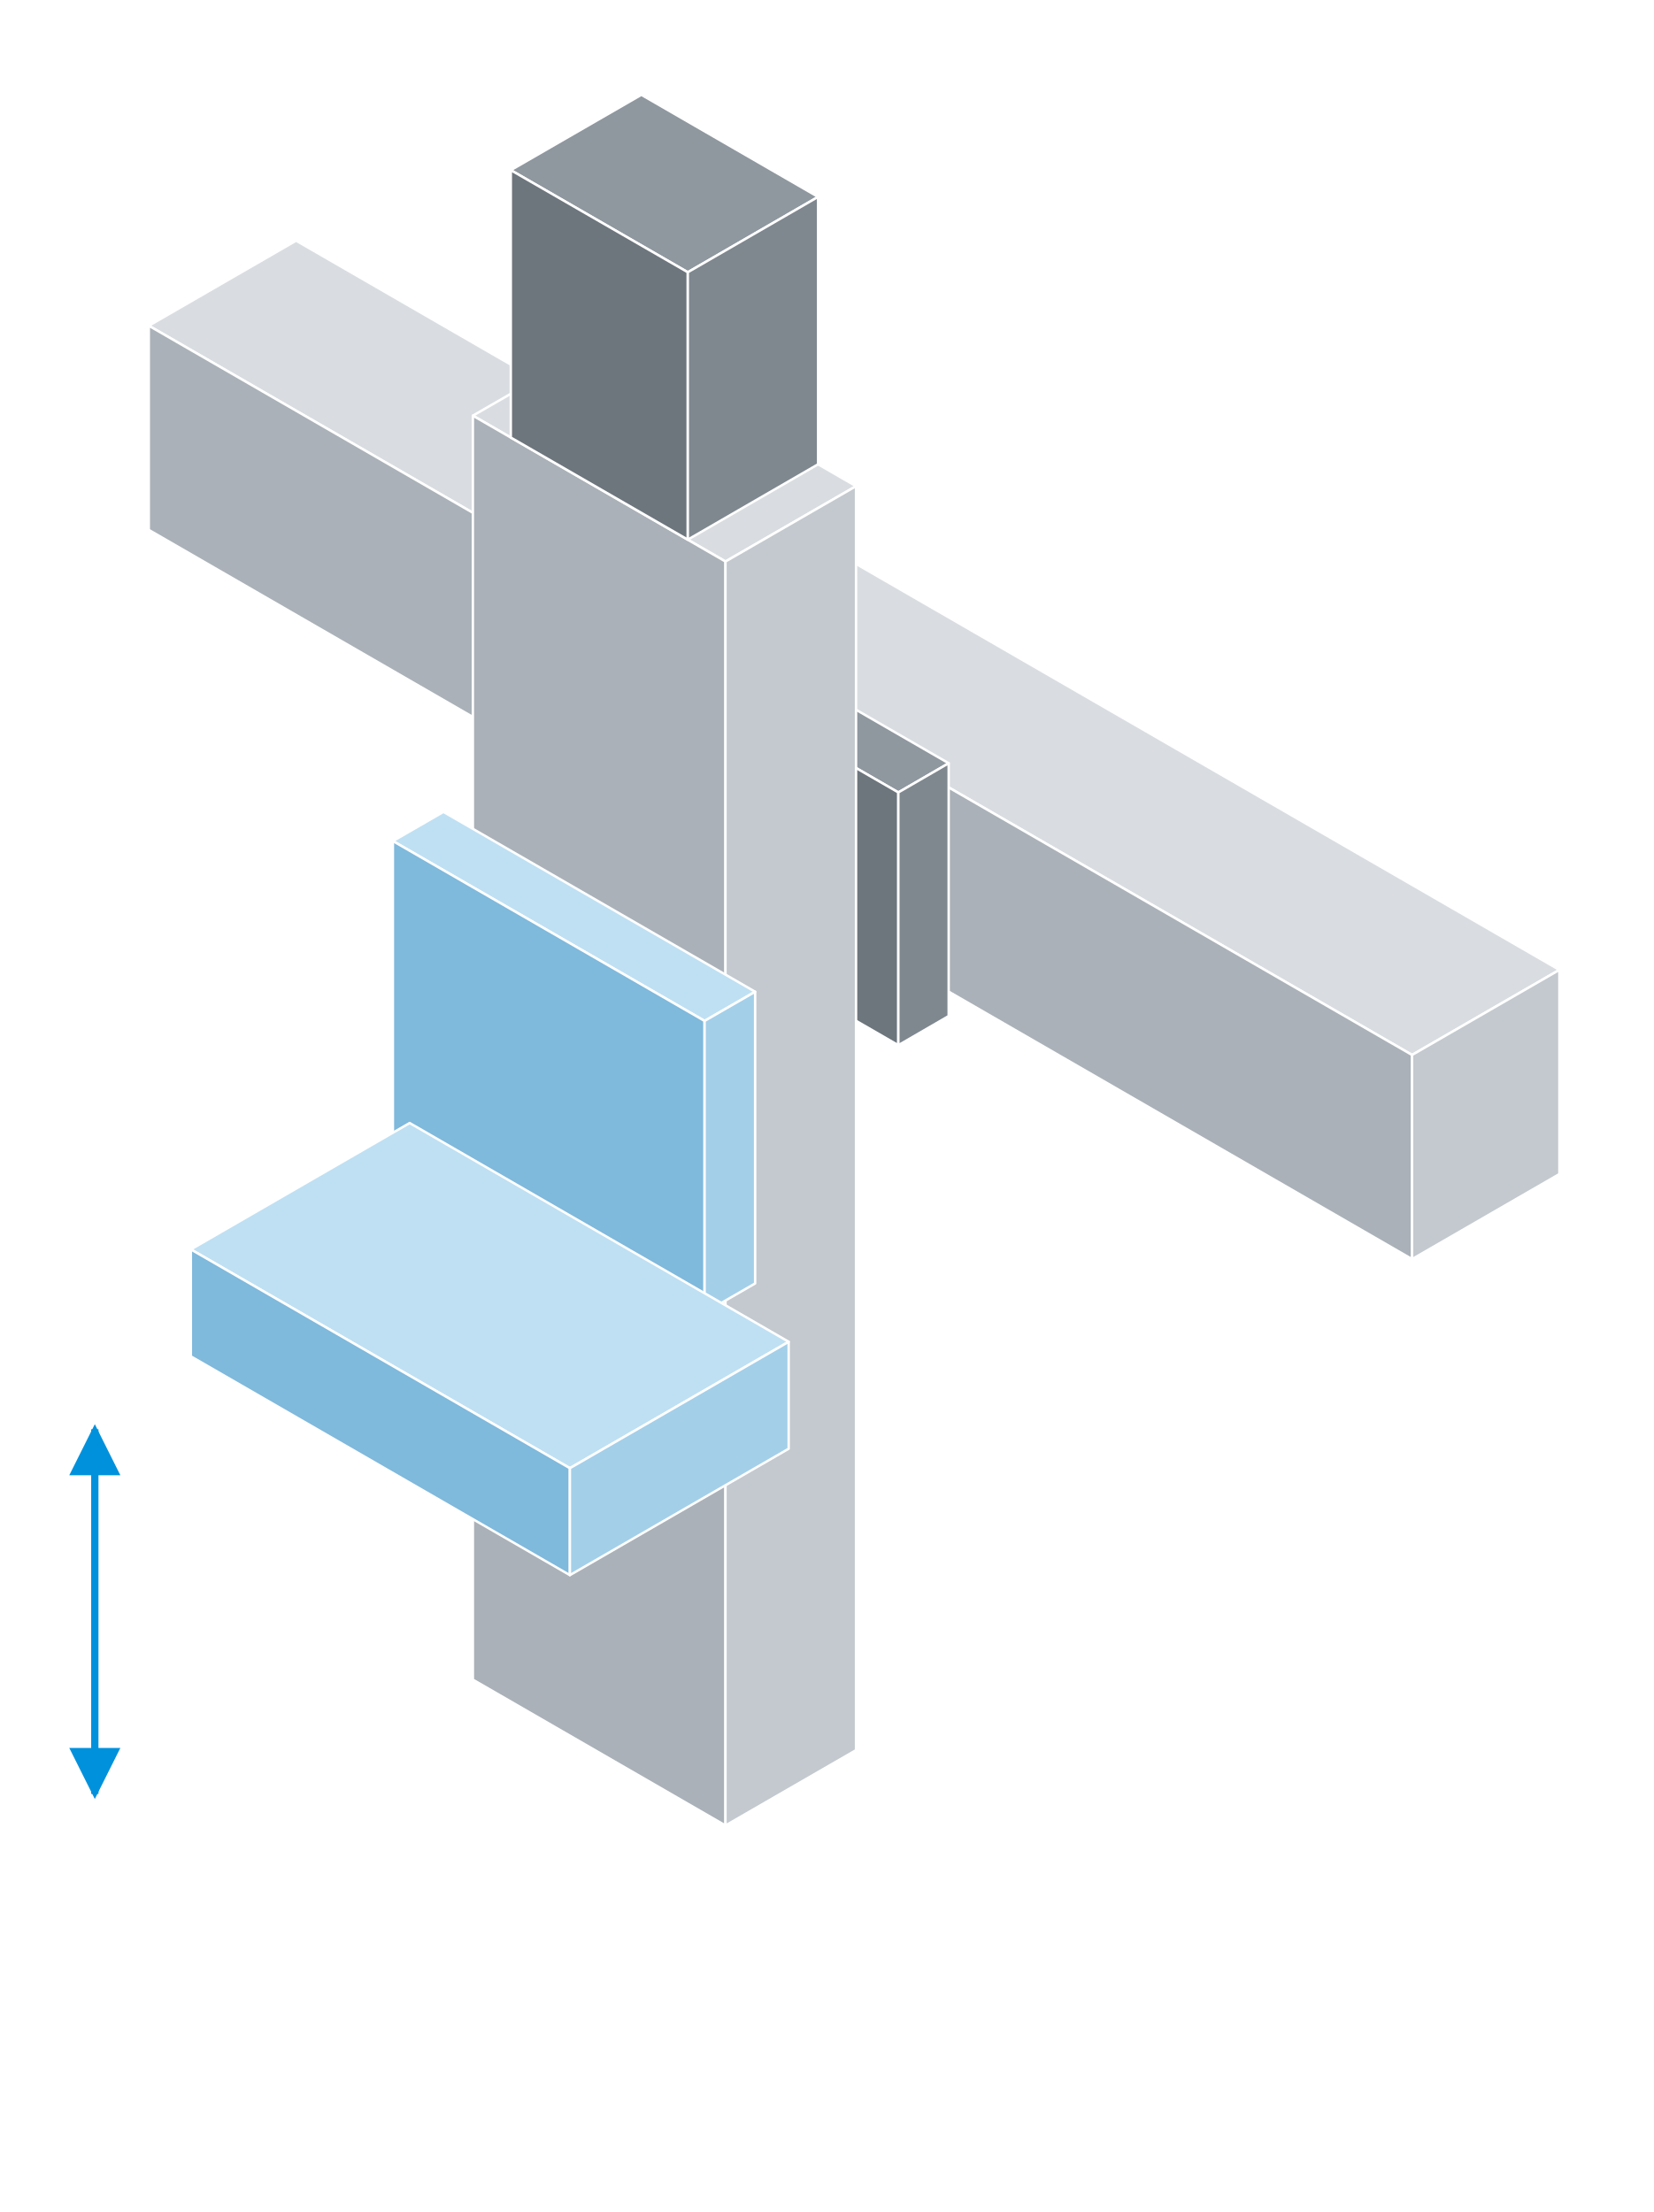
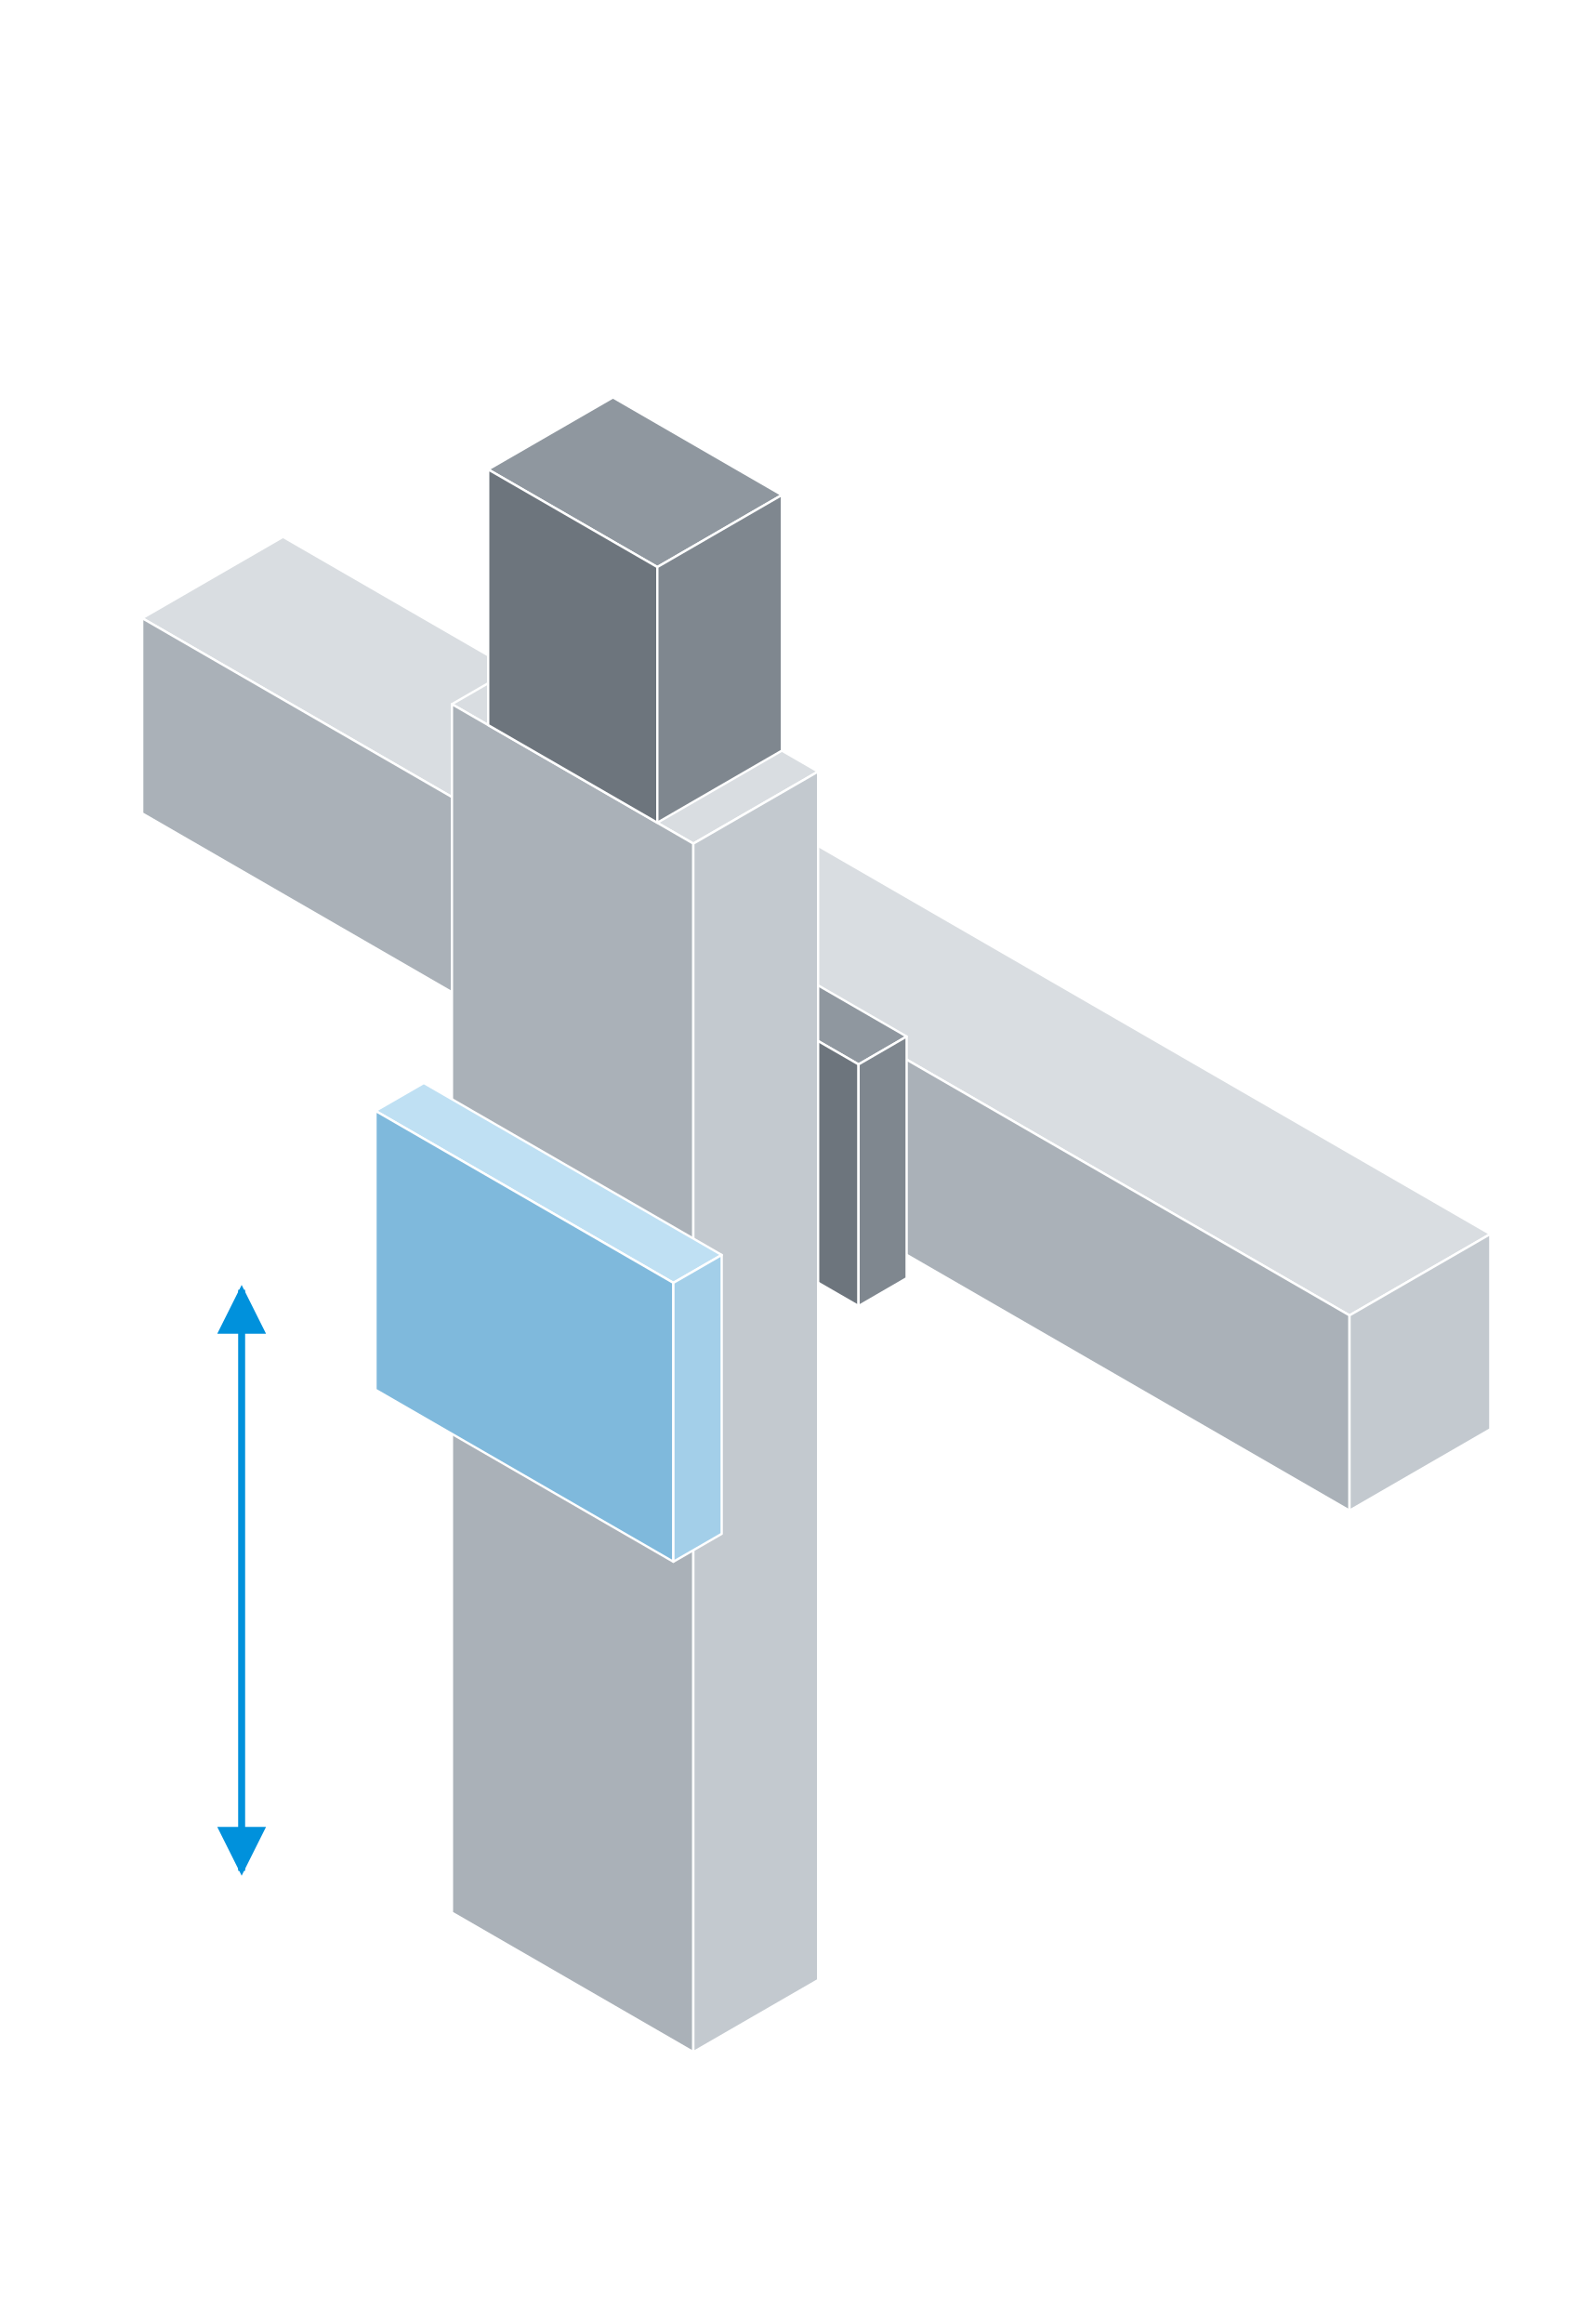
- <svg xmlns="http://www.w3.org/2000/svg" viewBox="-269 -648 680 910">
+ <svg xmlns="http://www.w3.org/2000/svg" viewBox="-269 -780 680 1000">
  <rect x="-3000" y="-3000" width="6000" height="6000" fill="#fff" />
  <defs>
    <marker id="a" viewBox="0 0 10 10" refX="9" refY="5" markerWidth="7" markerHeight="7" orient="auto-start-reverse">
      <path d="M0 0L10 5L0 10z" fill="#0091dc" />
    </marker>
  </defs>
-   <style>@keyframes m{0%,12%{transform:translateY(0)}50%,62%{transform:translateY(120px)}100%{transform:translateY(0)}}.mv{animation:m 3.6s ease-in-out infinite}@media(prefers-reduced-motion:reduce){.mv{animation:none;transform:translateY(60px)}}</style>
+   <style>@keyframes m{0%,12%{transform:translateY(-110px)}50%,62%{transform:translateY(130px)}100%{transform:translateY(-110px)}}.mv{animation:m 3.6s ease-in-out infinite}@media(prefers-reduced-motion:reduce){.mv{animation:none;transform:translateY(0)}}</style>
  <polygon points="311.8,-214.0 372.4,-249.0 -147.2,-549.0 -207.8,-514.0" fill="#d9dde1" stroke="#fff" stroke-width="1" stroke-linejoin="round" />
  <polygon points="311.8,-130.0 -207.8,-430.0 -207.8,-514.0 311.8,-214.0" fill="#aab1b8" stroke="#fff" stroke-width="1" stroke-linejoin="round" />
  <polygon points="311.8,-130.0 372.4,-165.0 372.4,-249.0 311.8,-214.0" fill="#c3c9cf" stroke="#fff" stroke-width="1" stroke-linejoin="round" />
  <polygon points="100.5,-322.0 121.2,-334.0 -17.3,-414.0 -38.1,-402.0" fill="#8f979f" stroke="#fff" stroke-width="1" stroke-linejoin="round" />
  <polygon points="100.5,-218.0 -38.1,-298.0 -38.1,-402.0 100.5,-322.0" fill="#6d757d" stroke="#fff" stroke-width="1" stroke-linejoin="round" />
  <polygon points="100.5,-218.0 121.2,-230.0 121.2,-334.0 100.5,-322.0" fill="#7f878f" stroke="#fff" stroke-width="1" stroke-linejoin="round" />
  <polygon points="29.4,-417.0 83.1,-448.0 -20.8,-508.0 -74.5,-477.0" fill="#d9dde1" stroke="#fff" stroke-width="1" stroke-linejoin="round" />
  <polygon points="29.4,103.0 -74.5,43.0 -74.5,-477.0 29.4,-417.0" fill="#aab1b8" stroke="#fff" stroke-width="1" stroke-linejoin="round" />
  <polygon points="29.4,103.0 83.1,72.0 83.1,-448.0 29.4,-417.0" fill="#c3c9cf" stroke="#fff" stroke-width="1" stroke-linejoin="round" />
  <polygon points="13.9,-536.0 67.5,-567.0 -5.2,-609.0 -58.9,-578.0" fill="#8f979f" stroke="#fff" stroke-width="1" stroke-linejoin="round" />
  <polygon points="13.9,-426.0 -58.9,-468.0 -58.9,-578.0 13.9,-536.0" fill="#6d757d" stroke="#fff" stroke-width="1" stroke-linejoin="round" />
  <polygon points="13.9,-426.0 67.5,-457.0 67.5,-567.0 13.9,-536.0" fill="#7f878f" stroke="#fff" stroke-width="1" stroke-linejoin="round" />
  <g class="mv">
    <polygon points="20.8,-228.0 41.6,-240.0 -86.6,-314.0 -107.4,-302.0" fill="#bfe0f3" stroke="#fff" stroke-width="1" stroke-linejoin="round" />
    <polygon points="20.8,-108.0 -107.4,-182.0 -107.4,-302.0 20.8,-228.0" fill="#7fb9dc" stroke="#fff" stroke-width="1" stroke-linejoin="round" />
    <polygon points="20.8,-108.0 41.6,-120.0 41.6,-240.0 20.8,-228.0" fill="#a3cfe9" stroke="#fff" stroke-width="1" stroke-linejoin="round" />
-     <polygon points="-34.6,-44.0 55.4,-96.0 -100.5,-186.0 -190.5,-134.0" fill="#bfe0f3" stroke="#fff" stroke-width="1" stroke-linejoin="round" />
-     <polygon points="-34.6,0.0 -190.5,-90.0 -190.5,-134.0 -34.6,-44.0" fill="#7fb9dc" stroke="#fff" stroke-width="1" stroke-linejoin="round" />
-     <polygon points="-34.6,0.0 55.4,-52.0 55.4,-96.0 -34.6,-44.0" fill="#a3cfe9" stroke="#fff" stroke-width="1" stroke-linejoin="round" />
  </g>
-   <line x1="-230.0" y1="-60.0" x2="-230.0" y2="90.0" stroke="#0091dc" stroke-width="3.0" marker-end="url(#a)" marker-start="url(#a)" />
+   <line x1="-165" y1="-225" x2="-165" y2="25" stroke="#0091dc" stroke-width="3.0" marker-end="url(#a)" marker-start="url(#a)" />
</svg>
